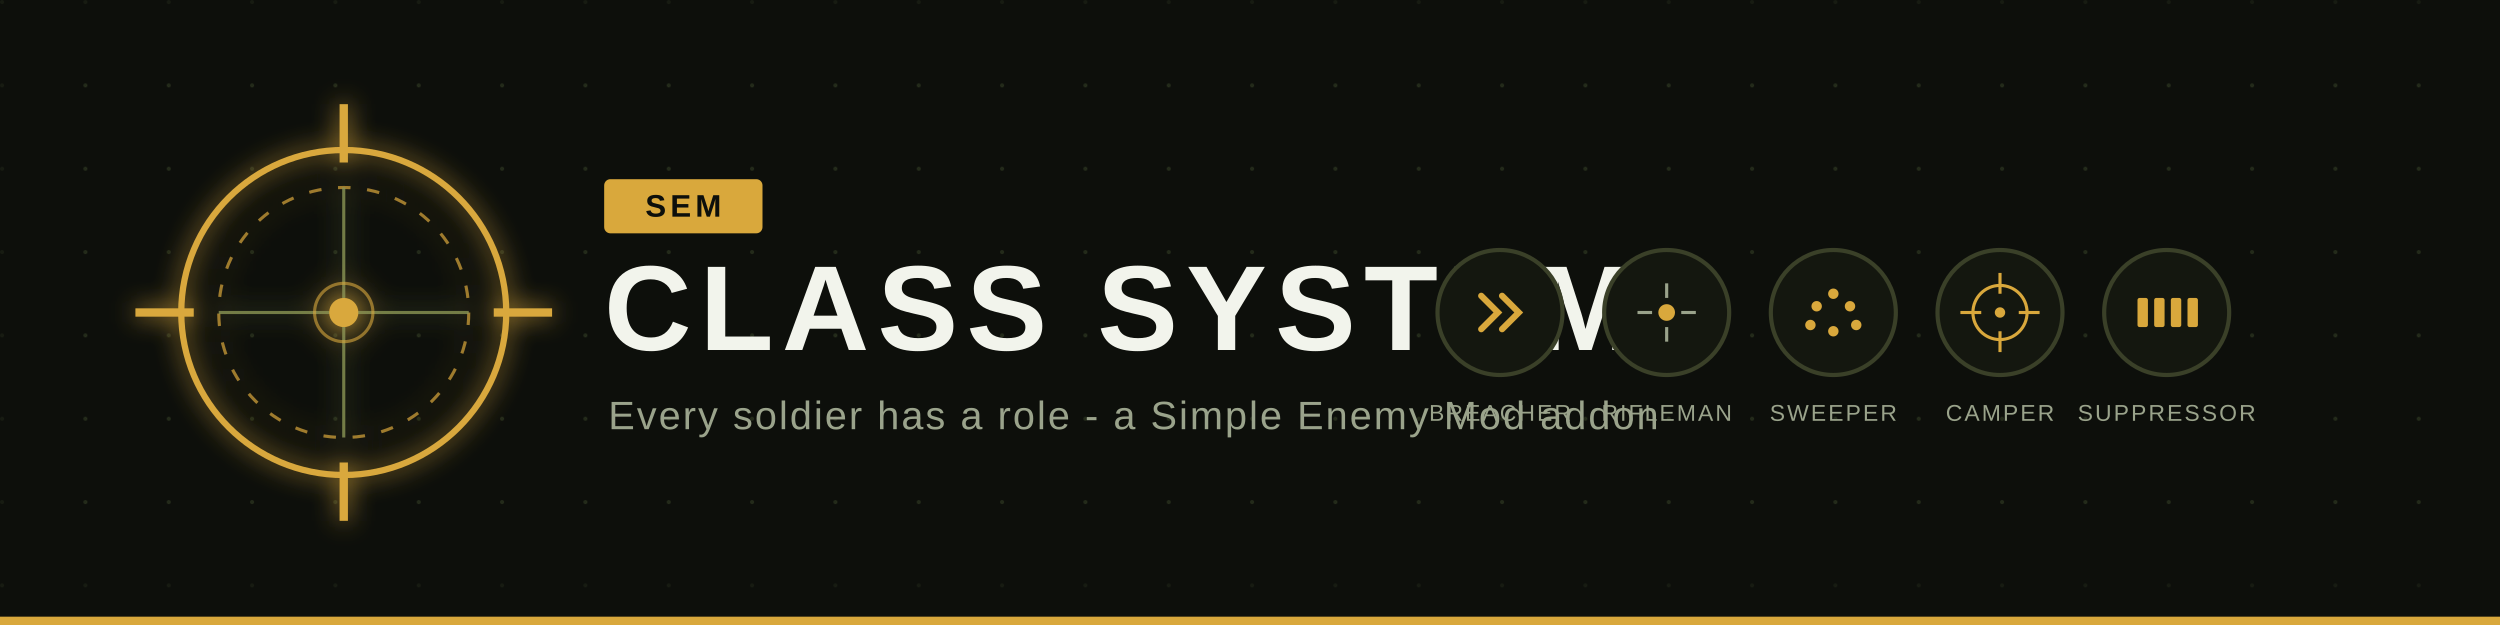
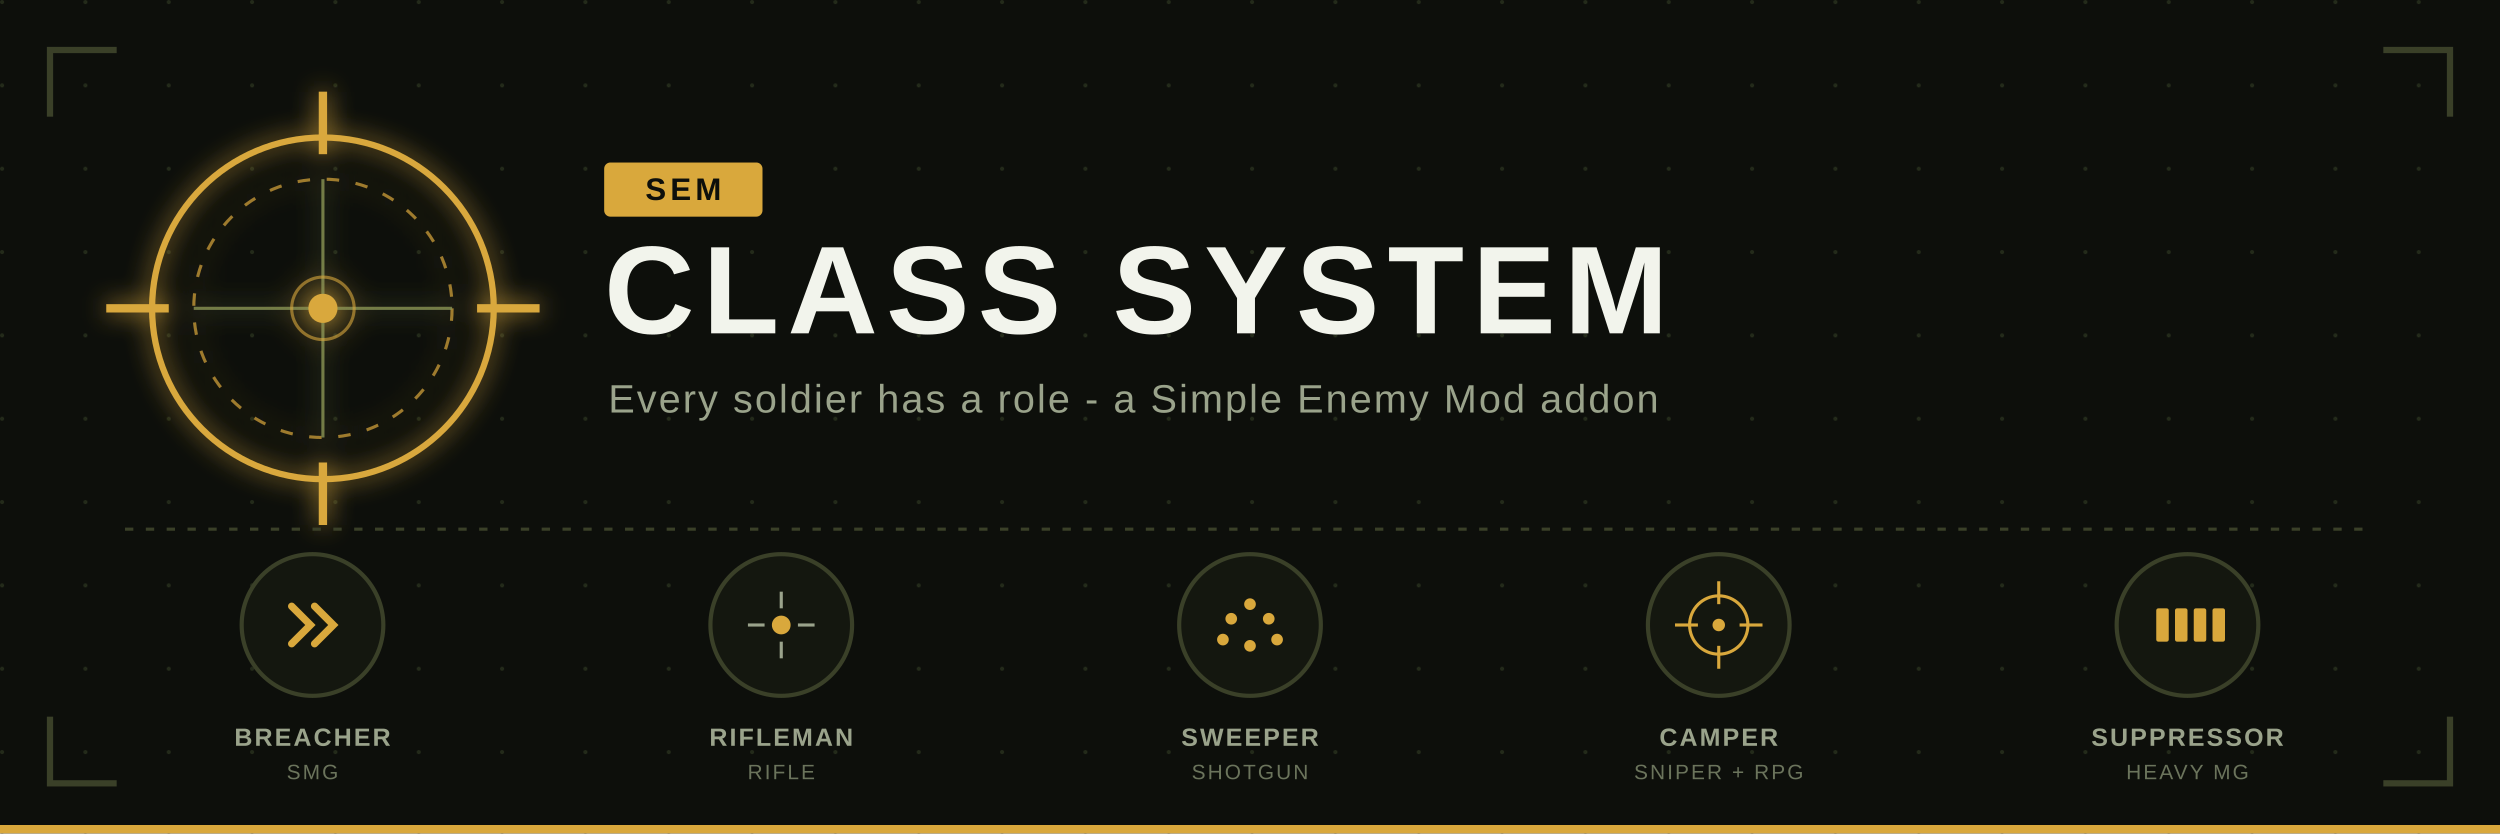
- <svg xmlns="http://www.w3.org/2000/svg" width="1200" height="300" viewBox="0 0 1200 300">
+ <svg xmlns="http://www.w3.org/2000/svg" width="1200" height="400" viewBox="0 0 1200 400">
  <defs>
    <pattern id="grid" width="40" height="40" patternUnits="userSpaceOnUse">
      <circle cx="1" cy="1" r="1" fill="#232a1a" />
    </pattern>
    <filter id="glow" x="-40%" y="-40%" width="180%" height="180%">
      <feGaussianBlur stdDeviation="6" result="b" />
      <feMerge>
        <feMergeNode in="b" />
        <feMergeNode in="SourceGraphic" />
      </feMerge>
    </filter>
  </defs>
-   <rect width="1200" height="300" fill="#0d0f0b" />
-   <rect width="1200" height="300" fill="url(#grid)" />
-   <rect width="1200" height="300" fill="none" stroke="#0d0f0b" stroke-width="60" opacity="0.55" />
-   <g transform="translate(165,150)" filter="url(#glow)">
-     <circle r="78" fill="none" stroke="#d9a83c" stroke-width="3" />
-     <circle r="60" fill="none" stroke="#d9a83c" stroke-width="1.5" stroke-dasharray="6 8" opacity="0.7" />
+   <rect width="1200" height="400" fill="#0d0f0b" />
+   <rect width="1200" height="400" fill="url(#grid)" />
+   <g stroke="#3a4028" stroke-width="3" fill="none">
+     <path d="M 24 56 L 24 24 L 56 24" />
+     <path d="M 1144 24 L 1176 24 L 1176 56" />
+     <path d="M 24 344 L 24 376 L 56 376" />
+     <path d="M 1144 376 L 1176 376 L 1176 344" />
+   </g>
+   <g transform="translate(155,148)" filter="url(#glow)">
+     <circle r="82" fill="none" stroke="#d9a83c" stroke-width="3" />
+     <circle r="62" fill="none" stroke="#d9a83c" stroke-width="1.5" stroke-dasharray="6 8" opacity="0.7" />
    <g stroke="#d9a83c" stroke-width="4">
-       <line x1="0" y1="-100" x2="0" y2="-72" />
-       <line x1="0" y1="72" x2="0" y2="100" />
-       <line x1="-100" y1="0" x2="-72" y2="0" />
-       <line x1="72" y1="0" x2="100" y2="0" />
+       <line x1="0" y1="-104" x2="0" y2="-74" />
+       <line x1="0" y1="74" x2="0" y2="104" />
+       <line x1="-104" y1="0" x2="-74" y2="0" />
+       <line x1="74" y1="0" x2="104" y2="0" />
    </g>
    <g stroke="#8a9455" stroke-width="1.5" opacity="0.8">
-       <line x1="0" y1="-60" x2="0" y2="60" />
-       <line x1="-60" y1="0" x2="60" y2="0" />
+       <line x1="0" y1="-62" x2="0" y2="62" />
+       <line x1="-62" y1="0" x2="62" y2="0" />
    </g>
    <circle r="7" fill="#d9a83c" />
-     <circle r="14" fill="none" stroke="#d9a83c" stroke-width="1.5" opacity="0.6" />
+     <circle r="15" fill="none" stroke="#d9a83c" stroke-width="1.5" opacity="0.6" />
  </g>
  <g font-family="Arial, Helvetica, sans-serif">
-     <rect x="290" y="86" width="76" height="26" rx="3" fill="#d9a83c" />
-     <text x="328" y="104" font-size="15" font-weight="bold" fill="#0d0f0b" text-anchor="middle" letter-spacing="2">SEM</text>
-     <text x="290" y="168" font-size="58" font-weight="900" fill="#f2f4ec" letter-spacing="4">CLASS SYSTEM</text>
-     <text x="292" y="206" font-size="19" fill="#9aa38b" letter-spacing="1">Every soldier has a role - a Simple Enemy Mod addon</text>
+     <rect x="290" y="78" width="76" height="26" rx="3" fill="#d9a83c" />
+     <text x="328" y="96" font-size="15" font-weight="bold" fill="#0d0f0b" text-anchor="middle" letter-spacing="2">SEM</text>
+     <text x="290" y="160" font-size="60" font-weight="900" fill="#f2f4ec" letter-spacing="4">CLASS SYSTEM</text>
+     <text x="292" y="198" font-size="19" fill="#9aa38b" letter-spacing="1">Every soldier has a role - a Simple Enemy Mod addon</text>
  </g>
-   <g transform="translate(880,150)" font-family="Arial, Helvetica, sans-serif" text-anchor="middle">
-     <g transform="translate(-160,0)">
-       <circle r="30" fill="#14170f" stroke="#3a4028" stroke-width="2" />
-       <g stroke="#d9a83c" stroke-width="3" fill="none" stroke-linecap="round">
-         <polyline points="-9,-8 -1,0 -9,8" />
-         <polyline points="1,-8 9,0 1,8" />
+   <line x1="60" y1="254" x2="1140" y2="254" stroke="#3a4028" stroke-width="1.5" stroke-dasharray="4 6" />
+   <g font-family="Arial, Helvetica, sans-serif" text-anchor="middle">
+     <g transform="translate(150,300)">
+       <circle r="34" fill="#14170f" stroke="#3a4028" stroke-width="2" />
+       <g stroke="#d9a83c" stroke-width="3.5" fill="none" stroke-linecap="round">
+         <polyline points="-10,-9 -1,0 -10,9" />
+         <polyline points="1,-9 10,0 1,9" />
      </g>
-       <text y="52" font-size="11" fill="#9aa38b" letter-spacing="1">BREACHER</text>
+       <text y="58" font-size="12" font-weight="bold" fill="#9aa38b" letter-spacing="1">BREACHER</text>
+       <text y="74" font-size="10" fill="#6b745c" letter-spacing="1">SMG</text>
    </g>
-     <g transform="translate(-80,0)">
-       <circle r="30" fill="#14170f" stroke="#3a4028" stroke-width="2" />
-       <circle r="4" fill="#d9a83c" />
+     <g transform="translate(375,300)">
+       <circle r="34" fill="#14170f" stroke="#3a4028" stroke-width="2" />
+       <circle r="4.5" fill="#d9a83c" />
      <g stroke="#9aa38b" stroke-width="1.5">
-         <line x1="0" y1="-14" x2="0" y2="-7" />
-         <line x1="0" y1="7" x2="0" y2="14" />
-         <line x1="-14" y1="0" x2="-7" y2="0" />
-         <line x1="7" y1="0" x2="14" y2="0" />
+         <line x1="0" y1="-16" x2="0" y2="-8" />
+         <line x1="0" y1="8" x2="0" y2="16" />
+         <line x1="-16" y1="0" x2="-8" y2="0" />
+         <line x1="8" y1="0" x2="16" y2="0" />
      </g>
-       <text y="52" font-size="11" fill="#9aa38b" letter-spacing="1">RIFLEMAN</text>
+       <text y="58" font-size="12" font-weight="bold" fill="#9aa38b" letter-spacing="1">RIFLEMAN</text>
+       <text y="74" font-size="10" fill="#6b745c" letter-spacing="1">RIFLE</text>
    </g>
-     <g transform="translate(0,0)">
-       <circle r="30" fill="#14170f" stroke="#3a4028" stroke-width="2" />
+     <g transform="translate(600,300)">
+       <circle r="34" fill="#14170f" stroke="#3a4028" stroke-width="2" />
      <g fill="#d9a83c">
-         <circle cx="0" cy="-9" r="2.5" />
-         <circle cx="-8" cy="-3" r="2.5" />
-         <circle cx="8" cy="-3" r="2.5" />
-         <circle cx="-11" cy="6" r="2.5" />
-         <circle cx="0" cy="9" r="2.5" />
-         <circle cx="11" cy="6" r="2.5" />
+         <circle cx="0" cy="-10" r="2.8" />
+         <circle cx="-9" cy="-3" r="2.8" />
+         <circle cx="9" cy="-3" r="2.8" />
+         <circle cx="-13" cy="7" r="2.8" />
+         <circle cx="0" cy="10" r="2.8" />
+         <circle cx="13" cy="7" r="2.8" />
      </g>
-       <text y="52" font-size="11" fill="#9aa38b" letter-spacing="1">SWEEPER</text>
+       <text y="58" font-size="12" font-weight="bold" fill="#9aa38b" letter-spacing="1">SWEEPER</text>
+       <text y="74" font-size="10" fill="#6b745c" letter-spacing="1">SHOTGUN</text>
    </g>
-     <g transform="translate(80,0)">
-       <circle r="30" fill="#14170f" stroke="#3a4028" stroke-width="2" />
-       <circle r="13" fill="none" stroke="#d9a83c" stroke-width="1.5" />
+     <g transform="translate(825,300)">
+       <circle r="34" fill="#14170f" stroke="#3a4028" stroke-width="2" />
+       <circle r="14" fill="none" stroke="#d9a83c" stroke-width="1.5" />
      <g stroke="#d9a83c" stroke-width="1.5">
-         <line x1="0" y1="-19" x2="0" y2="-9" />
-         <line x1="0" y1="9" x2="0" y2="19" />
-         <line x1="-19" y1="0" x2="-9" y2="0" />
-         <line x1="9" y1="0" x2="19" y2="0" />
+         <line x1="0" y1="-21" x2="0" y2="-10" />
+         <line x1="0" y1="10" x2="0" y2="21" />
+         <line x1="-21" y1="0" x2="-10" y2="0" />
+         <line x1="10" y1="0" x2="21" y2="0" />
      </g>
-       <circle r="2.5" fill="#d9a83c" />
-       <text y="52" font-size="11" fill="#9aa38b" letter-spacing="1">CAMPER</text>
+       <circle r="3" fill="#d9a83c" />
+       <text y="58" font-size="12" font-weight="bold" fill="#9aa38b" letter-spacing="1">CAMPER</text>
+       <text y="74" font-size="10" fill="#6b745c" letter-spacing="1">SNIPER + RPG</text>
    </g>
-     <g transform="translate(160,0)">
-       <circle r="30" fill="#14170f" stroke="#3a4028" stroke-width="2" />
+     <g transform="translate(1050,300)">
+       <circle r="34" fill="#14170f" stroke="#3a4028" stroke-width="2" />
      <g fill="#d9a83c">
-         <rect x="-14" y="-7" width="5" height="14" rx="1" />
-         <rect x="-6" y="-7" width="5" height="14" rx="1" />
-         <rect x="2" y="-7" width="5" height="14" rx="1" />
-         <rect x="10" y="-7" width="5" height="14" rx="1" />
+         <rect x="-15" y="-8" width="6" height="16" rx="1" />
+         <rect x="-6" y="-8" width="6" height="16" rx="1" />
+         <rect x="3" y="-8" width="6" height="16" rx="1" />
+         <rect x="12" y="-8" width="6" height="16" rx="1" />
      </g>
-       <text y="52" font-size="11" fill="#9aa38b" letter-spacing="1">SUPPRESSOR</text>
+       <text y="58" font-size="12" font-weight="bold" fill="#9aa38b" letter-spacing="1">SUPPRESSOR</text>
+       <text y="74" font-size="10" fill="#6b745c" letter-spacing="1">HEAVY MG</text>
    </g>
  </g>
-   <rect x="0" y="296" width="1200" height="4" fill="#d9a83c" />
+   <rect x="0" y="396" width="1200" height="4" fill="#d9a83c" />
</svg>
